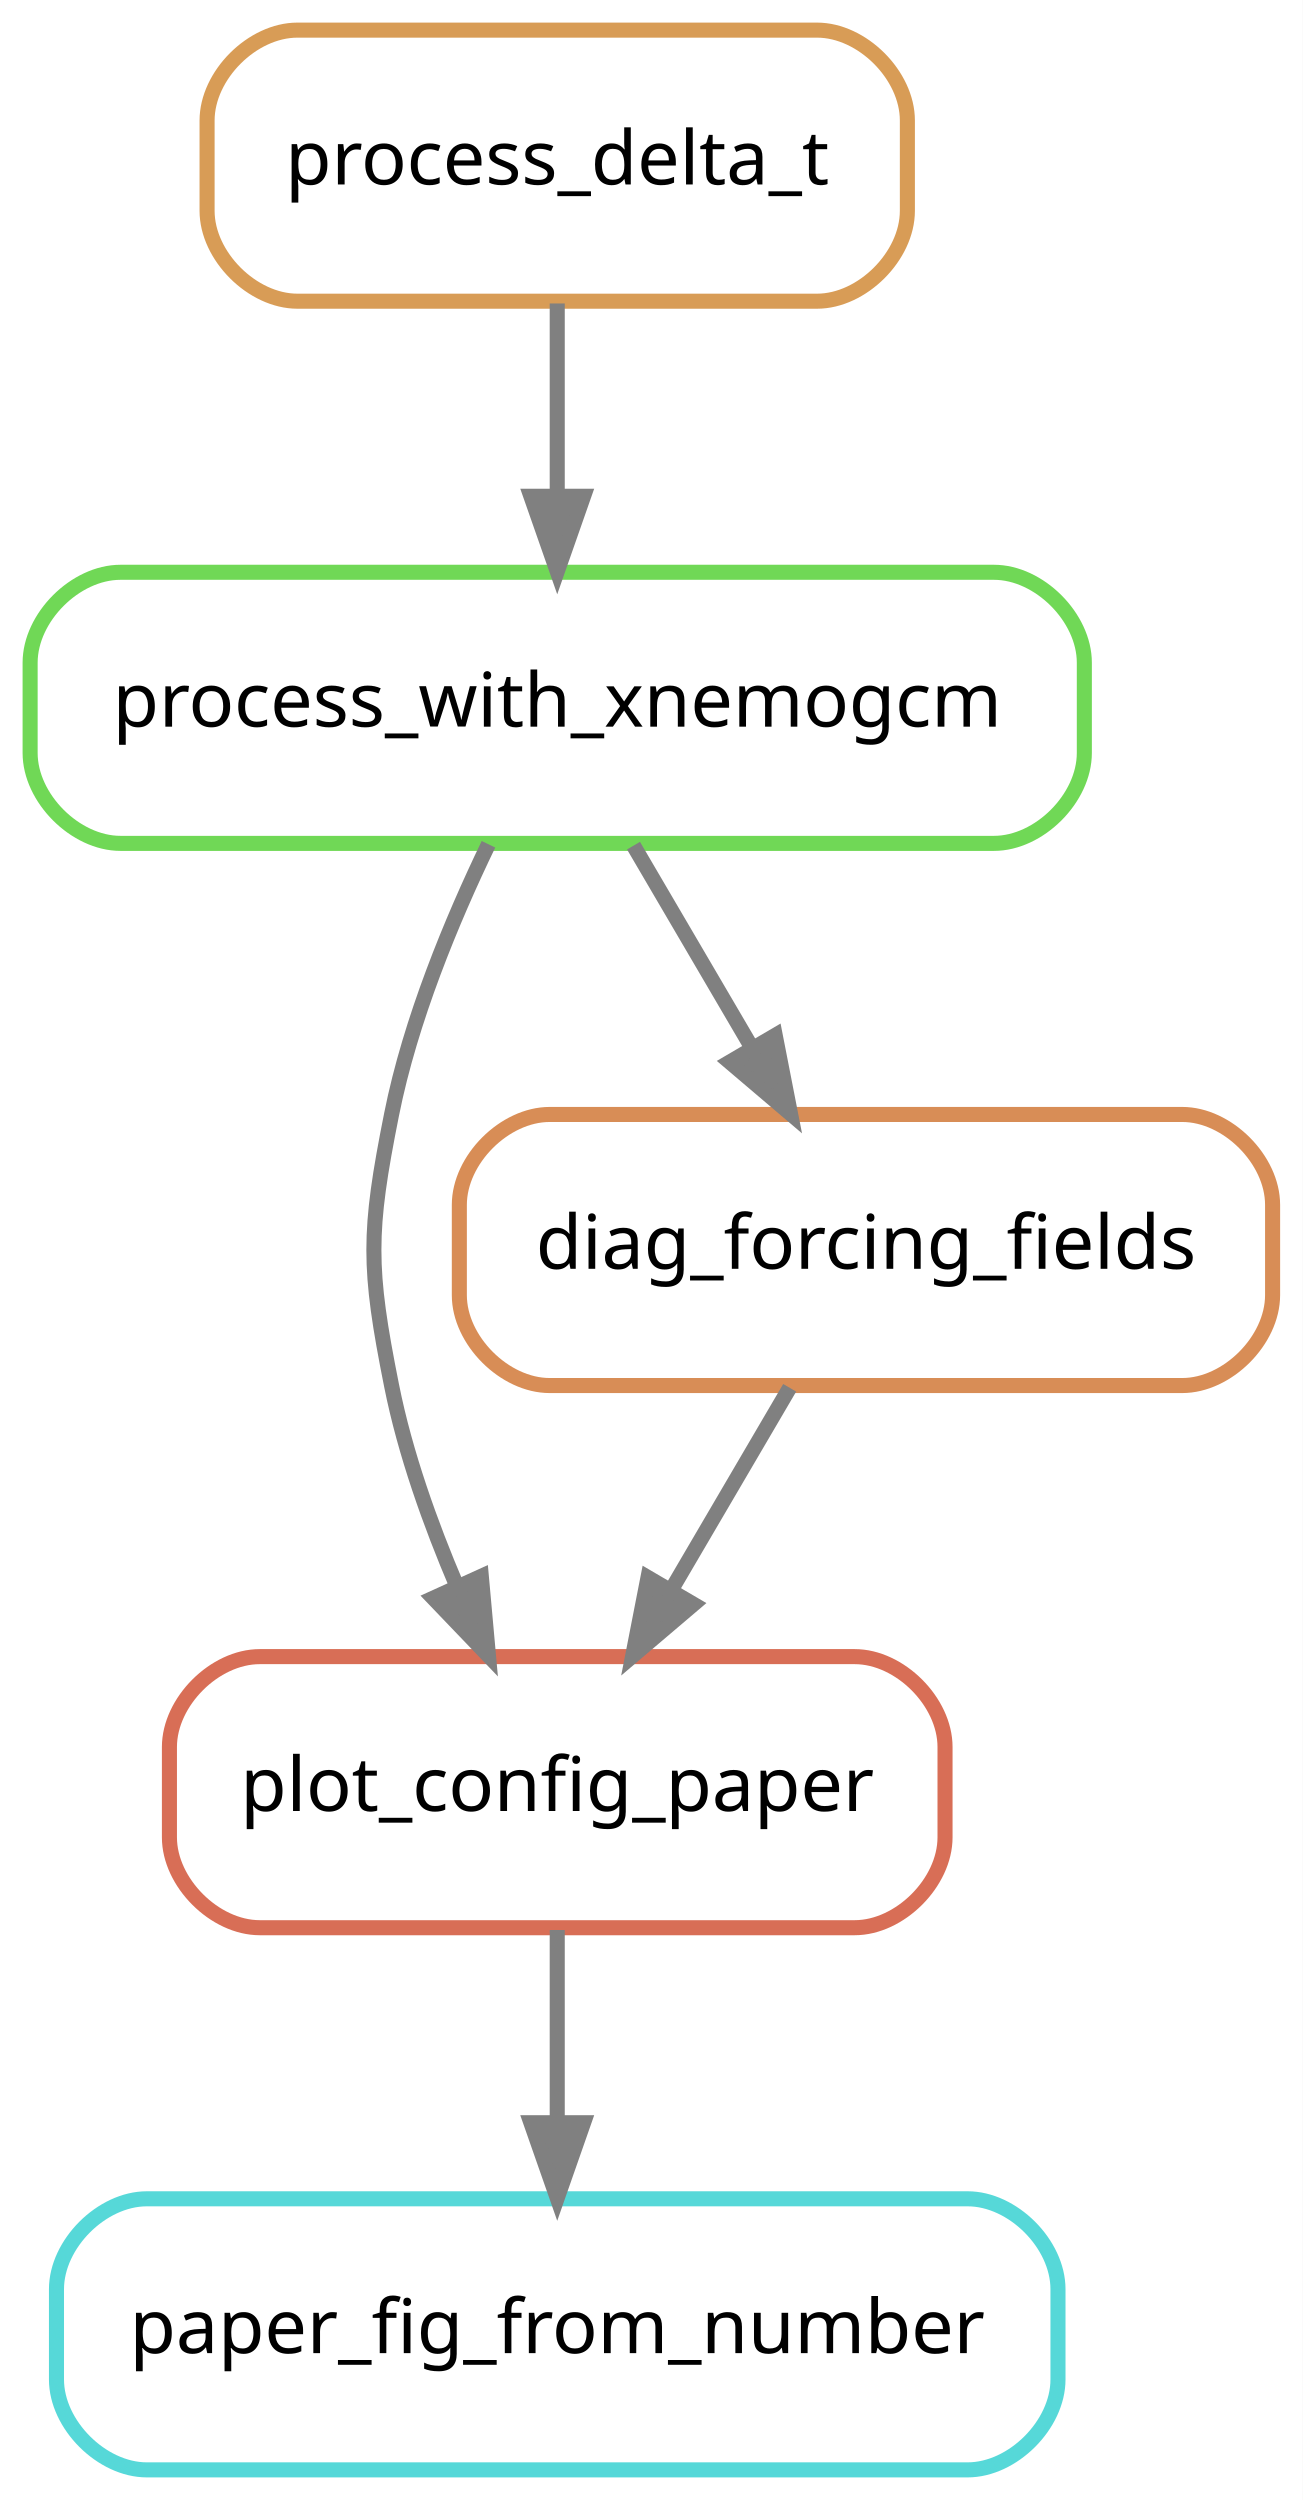
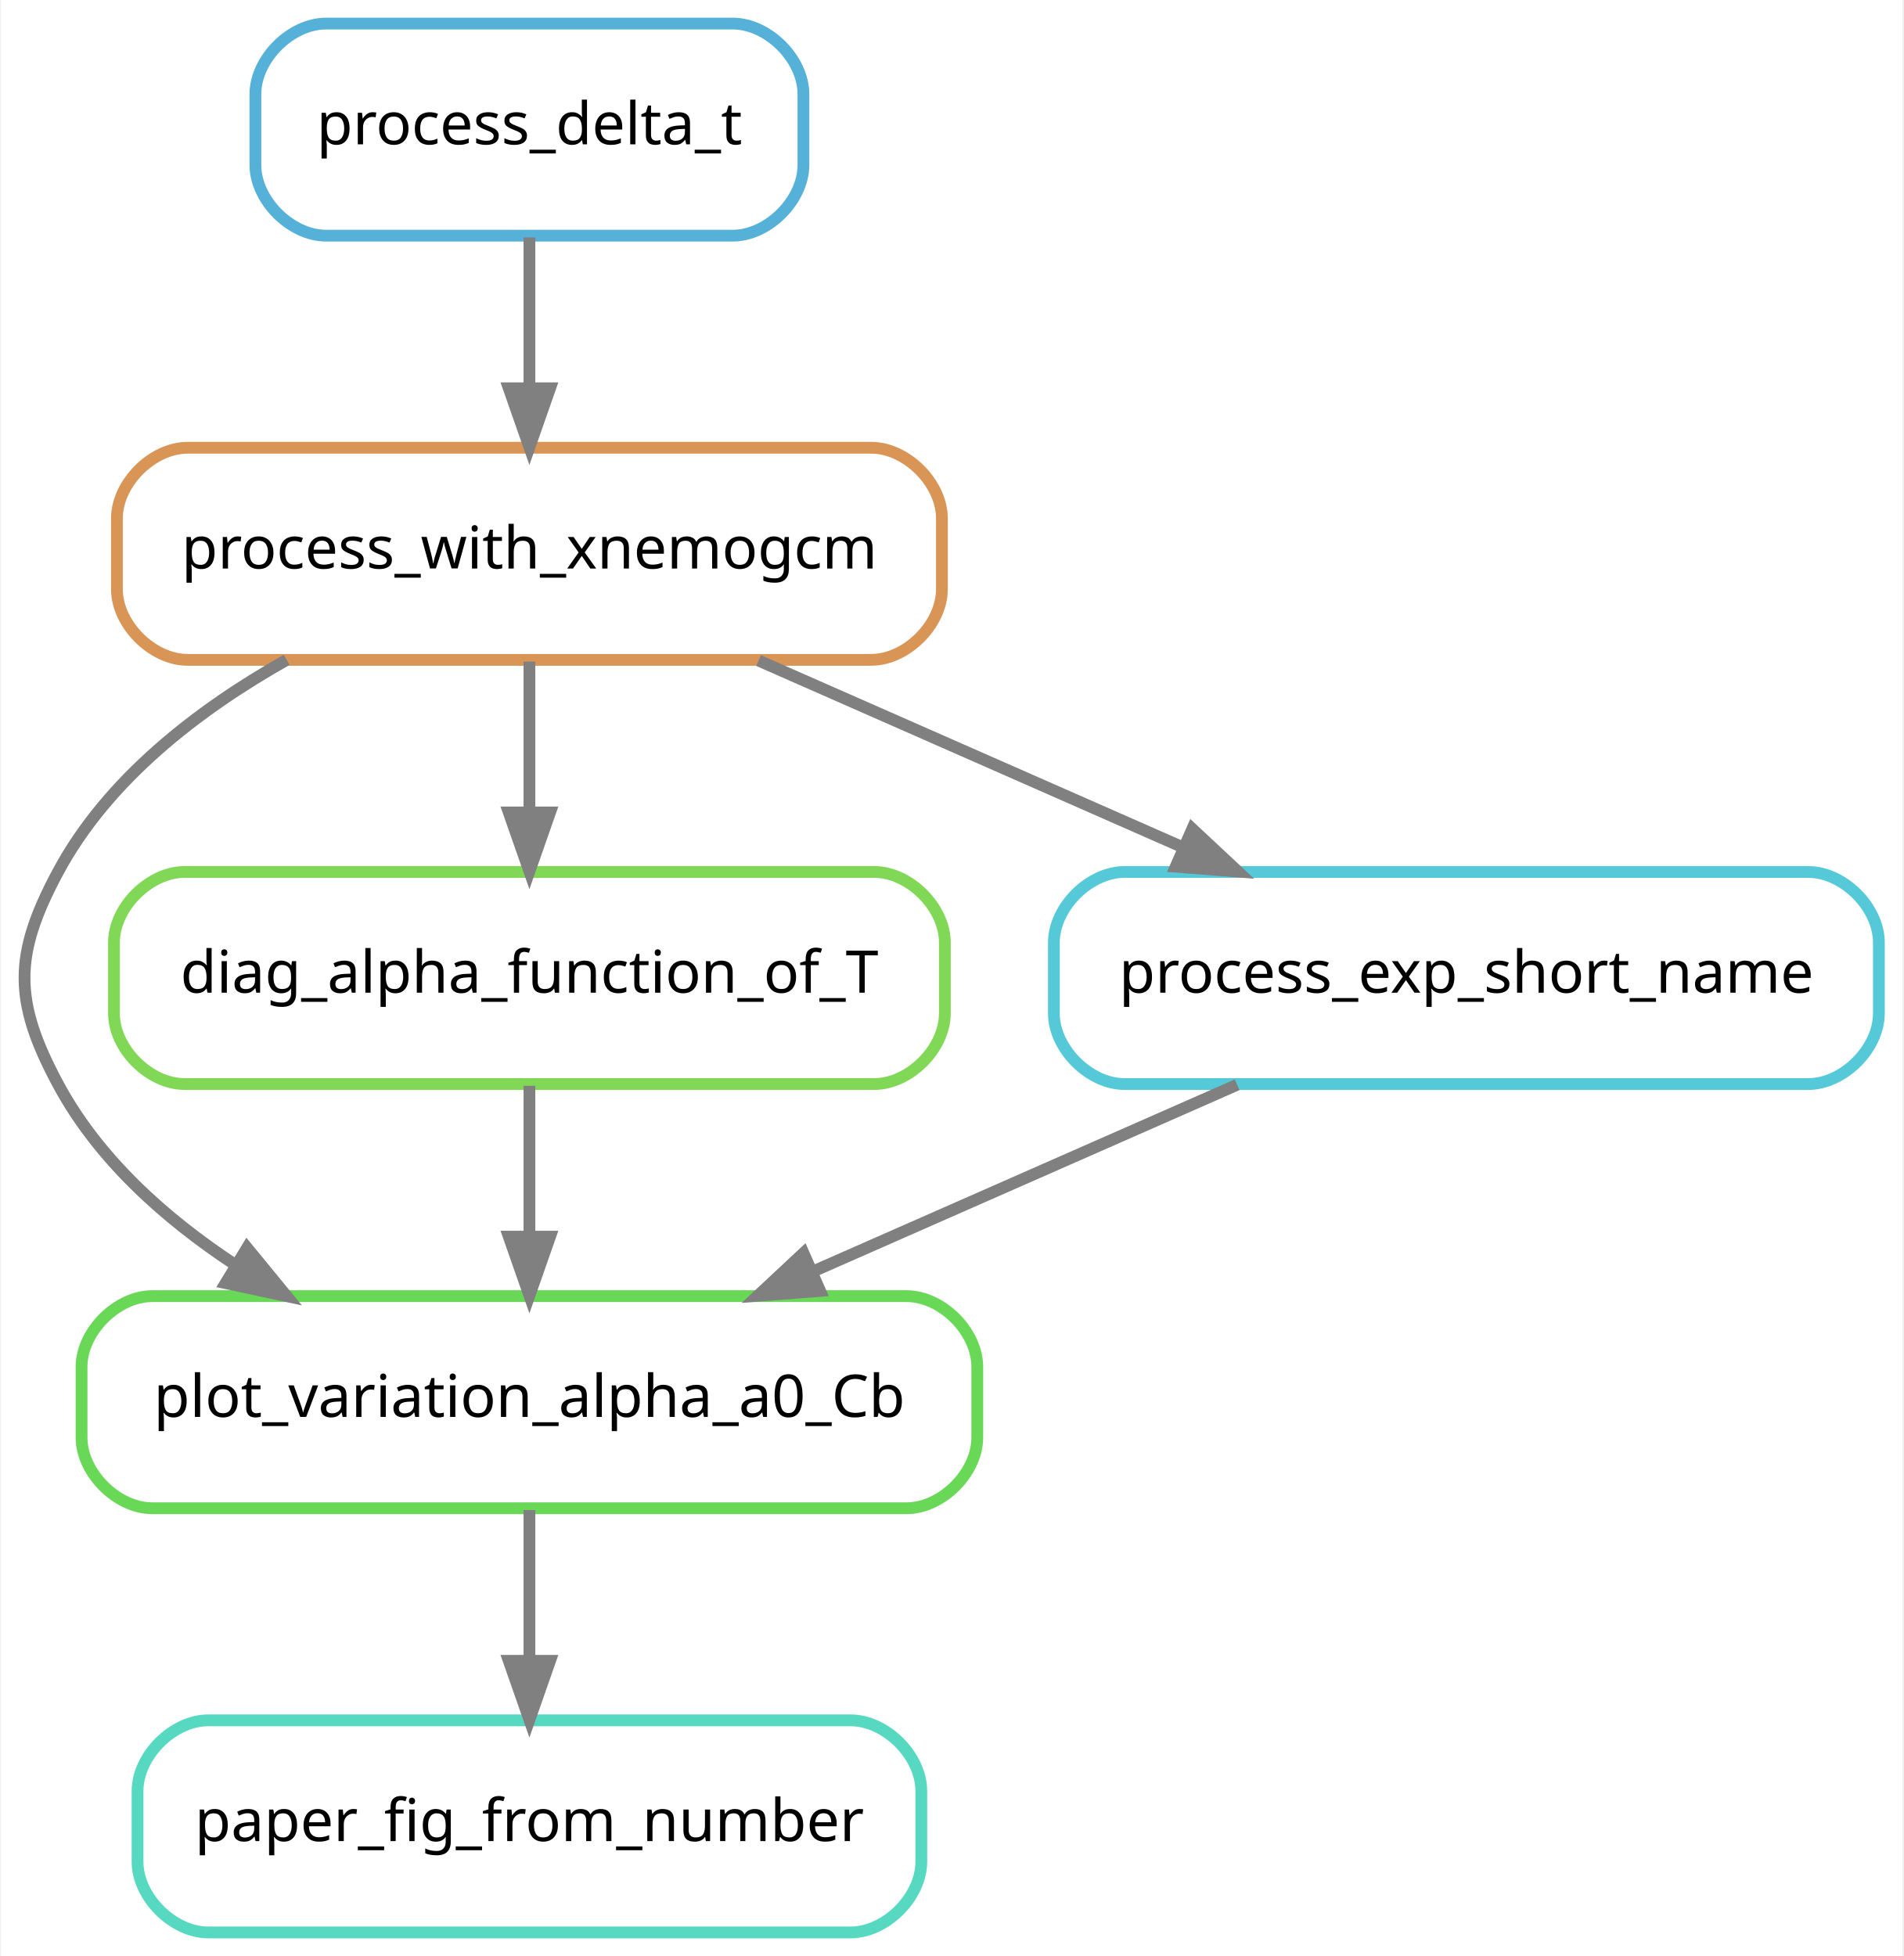
- <svg xmlns="http://www.w3.org/2000/svg" width="173pt" height="332pt" viewBox="0.00 0.00 173.00 332.00">
+ <svg xmlns="http://www.w3.org/2000/svg" width="323pt" height="332pt" viewBox="0.00 0.00 322.68 332.00">
  <g id="graph0" class="graph" transform="scale(1 1) rotate(0) translate(4 328)">
-     <polygon fill="white" stroke="transparent" points="-4,4 -4,-328 169,-328 169,4 -4,4" />
+     <polygon fill="white" stroke="transparent" points="-4,4 -4,-328 318.68,-328 318.68,4 -4,4" />
    <g id="node1" class="node">
-       <path fill="none" stroke="#56d8d8" stroke-width="2" d="M124.5,-36C124.5,-36 15.5,-36 15.5,-36 9.5,-36 3.5,-30 3.5,-24 3.5,-24 3.5,-12 3.5,-12 3.5,-6 9.5,0 15.5,0 15.5,0 124.5,0 124.5,0 130.5,0 136.5,-6 136.5,-12 136.5,-12 136.5,-24 136.5,-24 136.5,-30 130.5,-36 124.5,-36" />
-       <text text-anchor="middle" x="70" y="-15.5" font-family="sans" font-size="10.00">paper_fig_from_number</text>
+       <path fill="none" stroke="#56d8c1" stroke-width="2" d="M140.18,-36C140.18,-36 31.18,-36 31.18,-36 25.18,-36 19.18,-30 19.18,-24 19.18,-24 19.18,-12 19.18,-12 19.18,-6 25.18,0 31.18,0 31.18,0 140.18,0 140.18,0 146.18,0 152.18,-6 152.18,-12 152.18,-12 152.18,-24 152.18,-24 152.18,-30 146.18,-36 140.18,-36" />
+       <text text-anchor="middle" x="85.68" y="-15.5" font-family="sans" font-size="10.00">paper_fig_from_number</text>
    </g>
    <g id="node2" class="node">
-       <path fill="none" stroke="#d86e56" stroke-width="2" d="M109.5,-108C109.5,-108 30.5,-108 30.5,-108 24.5,-108 18.5,-102 18.5,-96 18.5,-96 18.5,-84 18.5,-84 18.5,-78 24.5,-72 30.5,-72 30.5,-72 109.5,-72 109.5,-72 115.5,-72 121.5,-78 121.5,-84 121.5,-84 121.5,-96 121.5,-96 121.5,-102 115.5,-108 109.5,-108" />
-       <text text-anchor="middle" x="70" y="-87.5" font-family="sans" font-size="10.00">plot_config_paper</text>
+       <path fill="none" stroke="#68d856" stroke-width="2" d="M149.68,-108C149.68,-108 21.68,-108 21.68,-108 15.68,-108 9.68,-102 9.68,-96 9.68,-96 9.68,-84 9.68,-84 9.68,-78 15.68,-72 21.68,-72 21.68,-72 149.68,-72 149.68,-72 155.68,-72 161.68,-78 161.68,-84 161.68,-84 161.68,-96 161.68,-96 161.68,-102 155.68,-108 149.68,-108" />
+       <text text-anchor="middle" x="85.68" y="-87.5" font-family="sans" font-size="10.00">plot_variation_alpha_a0_Cb</text>
    </g>
    <g id="edge1" class="edge">
-       <path fill="none" stroke="grey" stroke-width="2" d="M70,-71.7C70,-63.98 70,-54.71 70,-46.11" />
-       <polygon fill="grey" stroke="grey" stroke-width="2" points="73.5,-46.1 70,-36.1 66.5,-46.1 73.5,-46.1" />
+       <path fill="none" stroke="grey" stroke-width="2" d="M85.68,-71.7C85.68,-63.98 85.68,-54.71 85.68,-46.11" />
+       <polygon fill="grey" stroke="grey" stroke-width="2" points="89.18,-46.1 85.68,-36.1 82.18,-46.1 89.18,-46.1" />
    </g>
    <g id="node3" class="node">
-       <path fill="none" stroke="#70d856" stroke-width="2" d="M128,-252C128,-252 12,-252 12,-252 6,-252 0,-246 0,-240 0,-240 0,-228 0,-228 0,-222 6,-216 12,-216 12,-216 128,-216 128,-216 134,-216 140,-222 140,-228 140,-228 140,-240 140,-240 140,-246 134,-252 128,-252" />
-       <text text-anchor="middle" x="70" y="-231.5" font-family="sans" font-size="10.00">process_with_xnemogcm</text>
+       <path fill="none" stroke="#d89556" stroke-width="2" d="M143.68,-252C143.68,-252 27.68,-252 27.68,-252 21.68,-252 15.68,-246 15.68,-240 15.68,-240 15.68,-228 15.68,-228 15.68,-222 21.68,-216 27.68,-216 27.68,-216 143.68,-216 143.68,-216 149.68,-216 155.68,-222 155.68,-228 155.68,-228 155.68,-240 155.68,-240 155.68,-246 149.68,-252 143.68,-252" />
+       <text text-anchor="middle" x="85.68" y="-231.5" font-family="sans" font-size="10.00">process_with_xnemogcm</text>
+     </g>
+     <g id="edge2" class="edge">
+       <path fill="none" stroke="grey" stroke-width="2" d="M44.49,-216C29.47,-207.54 14.11,-195.71 5.68,-180 -1.89,-165.9 -1.89,-158.1 5.68,-144 12.46,-131.36 23.74,-121.23 35.71,-113.35" />
+       <polygon fill="grey" stroke="grey" stroke-width="2" points="37.77,-116.19 44.49,-108 34.13,-110.21 37.77,-116.19" />
+     </g>
+     <g id="node5" class="node">
+       <path fill="none" stroke="#80d856" stroke-width="2" d="M144.18,-180C144.18,-180 27.18,-180 27.18,-180 21.18,-180 15.18,-174 15.18,-168 15.18,-168 15.18,-156 15.18,-156 15.18,-150 21.18,-144 27.18,-144 27.18,-144 144.18,-144 144.18,-144 150.18,-144 156.18,-150 156.18,-156 156.18,-156 156.18,-168 156.18,-168 156.18,-174 150.18,-180 144.18,-180" />
+       <text text-anchor="middle" x="85.68" y="-159.5" font-family="sans" font-size="10.00">diag_alpha_function_of_T</text>
+     </g>
+     <g id="edge6" class="edge">
+       <path fill="none" stroke="grey" stroke-width="2" d="M85.68,-215.7C85.68,-207.98 85.68,-198.71 85.68,-190.11" />
+       <polygon fill="grey" stroke="grey" stroke-width="2" points="89.18,-190.1 85.68,-180.1 82.18,-190.1 89.18,-190.1" />
+     </g>
+     <g id="node6" class="node">
+       <path fill="none" stroke="#56c9d8" stroke-width="2" d="M302.68,-180C302.68,-180 186.68,-180 186.68,-180 180.68,-180 174.68,-174 174.68,-168 174.68,-168 174.68,-156 174.68,-156 174.68,-150 180.68,-144 186.68,-144 186.68,-144 302.68,-144 302.68,-144 308.68,-144 314.68,-150 314.68,-156 314.68,-156 314.68,-168 314.68,-168 314.68,-174 308.68,-180 302.68,-180" />
+       <text text-anchor="middle" x="244.68" y="-159.5" font-family="sans" font-size="10.00">process_exp_short_name</text>
+     </g>
+     <g id="edge7" class="edge">
+       <path fill="none" stroke="grey" stroke-width="2" d="M124.57,-215.88C146.31,-206.31 173.58,-194.3 196.64,-184.15" />
+       <polygon fill="grey" stroke="grey" stroke-width="2" points="198.17,-187.3 205.91,-180.07 195.35,-180.89 198.17,-187.3" />
+     </g>
+     <g id="node4" class="node">
+       <path fill="none" stroke="#56b1d8" stroke-width="2" d="M120.18,-324C120.18,-324 51.18,-324 51.18,-324 45.18,-324 39.18,-318 39.18,-312 39.18,-312 39.18,-300 39.18,-300 39.18,-294 45.18,-288 51.18,-288 51.18,-288 120.18,-288 120.18,-288 126.18,-288 132.18,-294 132.18,-300 132.18,-300 132.18,-312 132.18,-312 132.18,-318 126.18,-324 120.18,-324" />
+       <text text-anchor="middle" x="85.68" y="-303.5" font-family="sans" font-size="10.00">process_delta_t</text>
+     </g>
+     <g id="edge5" class="edge">
+       <path fill="none" stroke="grey" stroke-width="2" d="M85.68,-287.7C85.68,-279.98 85.68,-270.71 85.68,-262.11" />
+       <polygon fill="grey" stroke="grey" stroke-width="2" points="89.18,-262.1 85.68,-252.1 82.18,-262.1 89.18,-262.1" />
+     </g>
+     <g id="edge4" class="edge">
+       <path fill="none" stroke="grey" stroke-width="2" d="M85.68,-143.7C85.68,-135.98 85.68,-126.71 85.68,-118.11" />
+       <polygon fill="grey" stroke="grey" stroke-width="2" points="89.18,-118.1 85.68,-108.1 82.18,-118.1 89.18,-118.1" />
    </g>
    <g id="edge3" class="edge">
-       <path fill="none" stroke="grey" stroke-width="2" d="M60.87,-215.88C55.99,-205.76 50.49,-192.51 48,-180 44.87,-164.31 44.87,-159.69 48,-144 49.79,-135.01 53.14,-125.64 56.69,-117.32" />
-       <polygon fill="grey" stroke="grey" stroke-width="2" points="59.92,-118.67 60.87,-108.12 53.54,-115.77 59.92,-118.67" />
-     </g>
-     <g id="node5" class="node">
-       <path fill="none" stroke="#d88d56" stroke-width="2" d="M153,-180C153,-180 69,-180 69,-180 63,-180 57,-174 57,-168 57,-168 57,-156 57,-156 57,-150 63,-144 69,-144 69,-144 153,-144 153,-144 159,-144 165,-150 165,-156 165,-156 165,-168 165,-168 165,-174 159,-180 153,-180" />
-       <text text-anchor="middle" x="111" y="-159.5" font-family="sans" font-size="10.00">diag_forcing_fields</text>
-     </g>
-     <g id="edge5" class="edge">
-       <path fill="none" stroke="grey" stroke-width="2" d="M80.13,-215.7C84.85,-207.64 90.56,-197.89 95.78,-188.98" />
-       <polygon fill="grey" stroke="grey" stroke-width="2" points="98.95,-190.5 100.98,-180.1 92.91,-186.96 98.95,-190.5" />
-     </g>
-     <g id="node4" class="node">
-       <path fill="none" stroke="#d89c56" stroke-width="2" d="M104.5,-324C104.5,-324 35.5,-324 35.5,-324 29.5,-324 23.5,-318 23.5,-312 23.5,-312 23.5,-300 23.5,-300 23.5,-294 29.5,-288 35.5,-288 35.5,-288 104.5,-288 104.5,-288 110.5,-288 116.5,-294 116.5,-300 116.5,-300 116.5,-312 116.5,-312 116.5,-318 110.5,-324 104.5,-324" />
-       <text text-anchor="middle" x="70" y="-303.5" font-family="sans" font-size="10.00">process_delta_t</text>
-     </g>
-     <g id="edge4" class="edge">
-       <path fill="none" stroke="grey" stroke-width="2" d="M70,-287.7C70,-279.98 70,-270.71 70,-262.11" />
-       <polygon fill="grey" stroke="grey" stroke-width="2" points="73.5,-262.1 70,-252.1 66.5,-262.1 73.5,-262.1" />
-     </g>
-     <g id="edge2" class="edge">
-       <path fill="none" stroke="grey" stroke-width="2" d="M100.87,-143.7C96.15,-135.64 90.44,-125.89 85.22,-116.98" />
-       <polygon fill="grey" stroke="grey" stroke-width="2" points="88.09,-114.96 80.02,-108.1 82.05,-118.5 88.09,-114.96" />
+       <path fill="none" stroke="grey" stroke-width="2" d="M205.78,-143.88C184.05,-134.31 156.77,-122.3 133.71,-112.15" />
+       <polygon fill="grey" stroke="grey" stroke-width="2" points="135.01,-108.89 124.45,-108.07 132.19,-115.3 135.01,-108.89" />
    </g>
  </g>
</svg>
